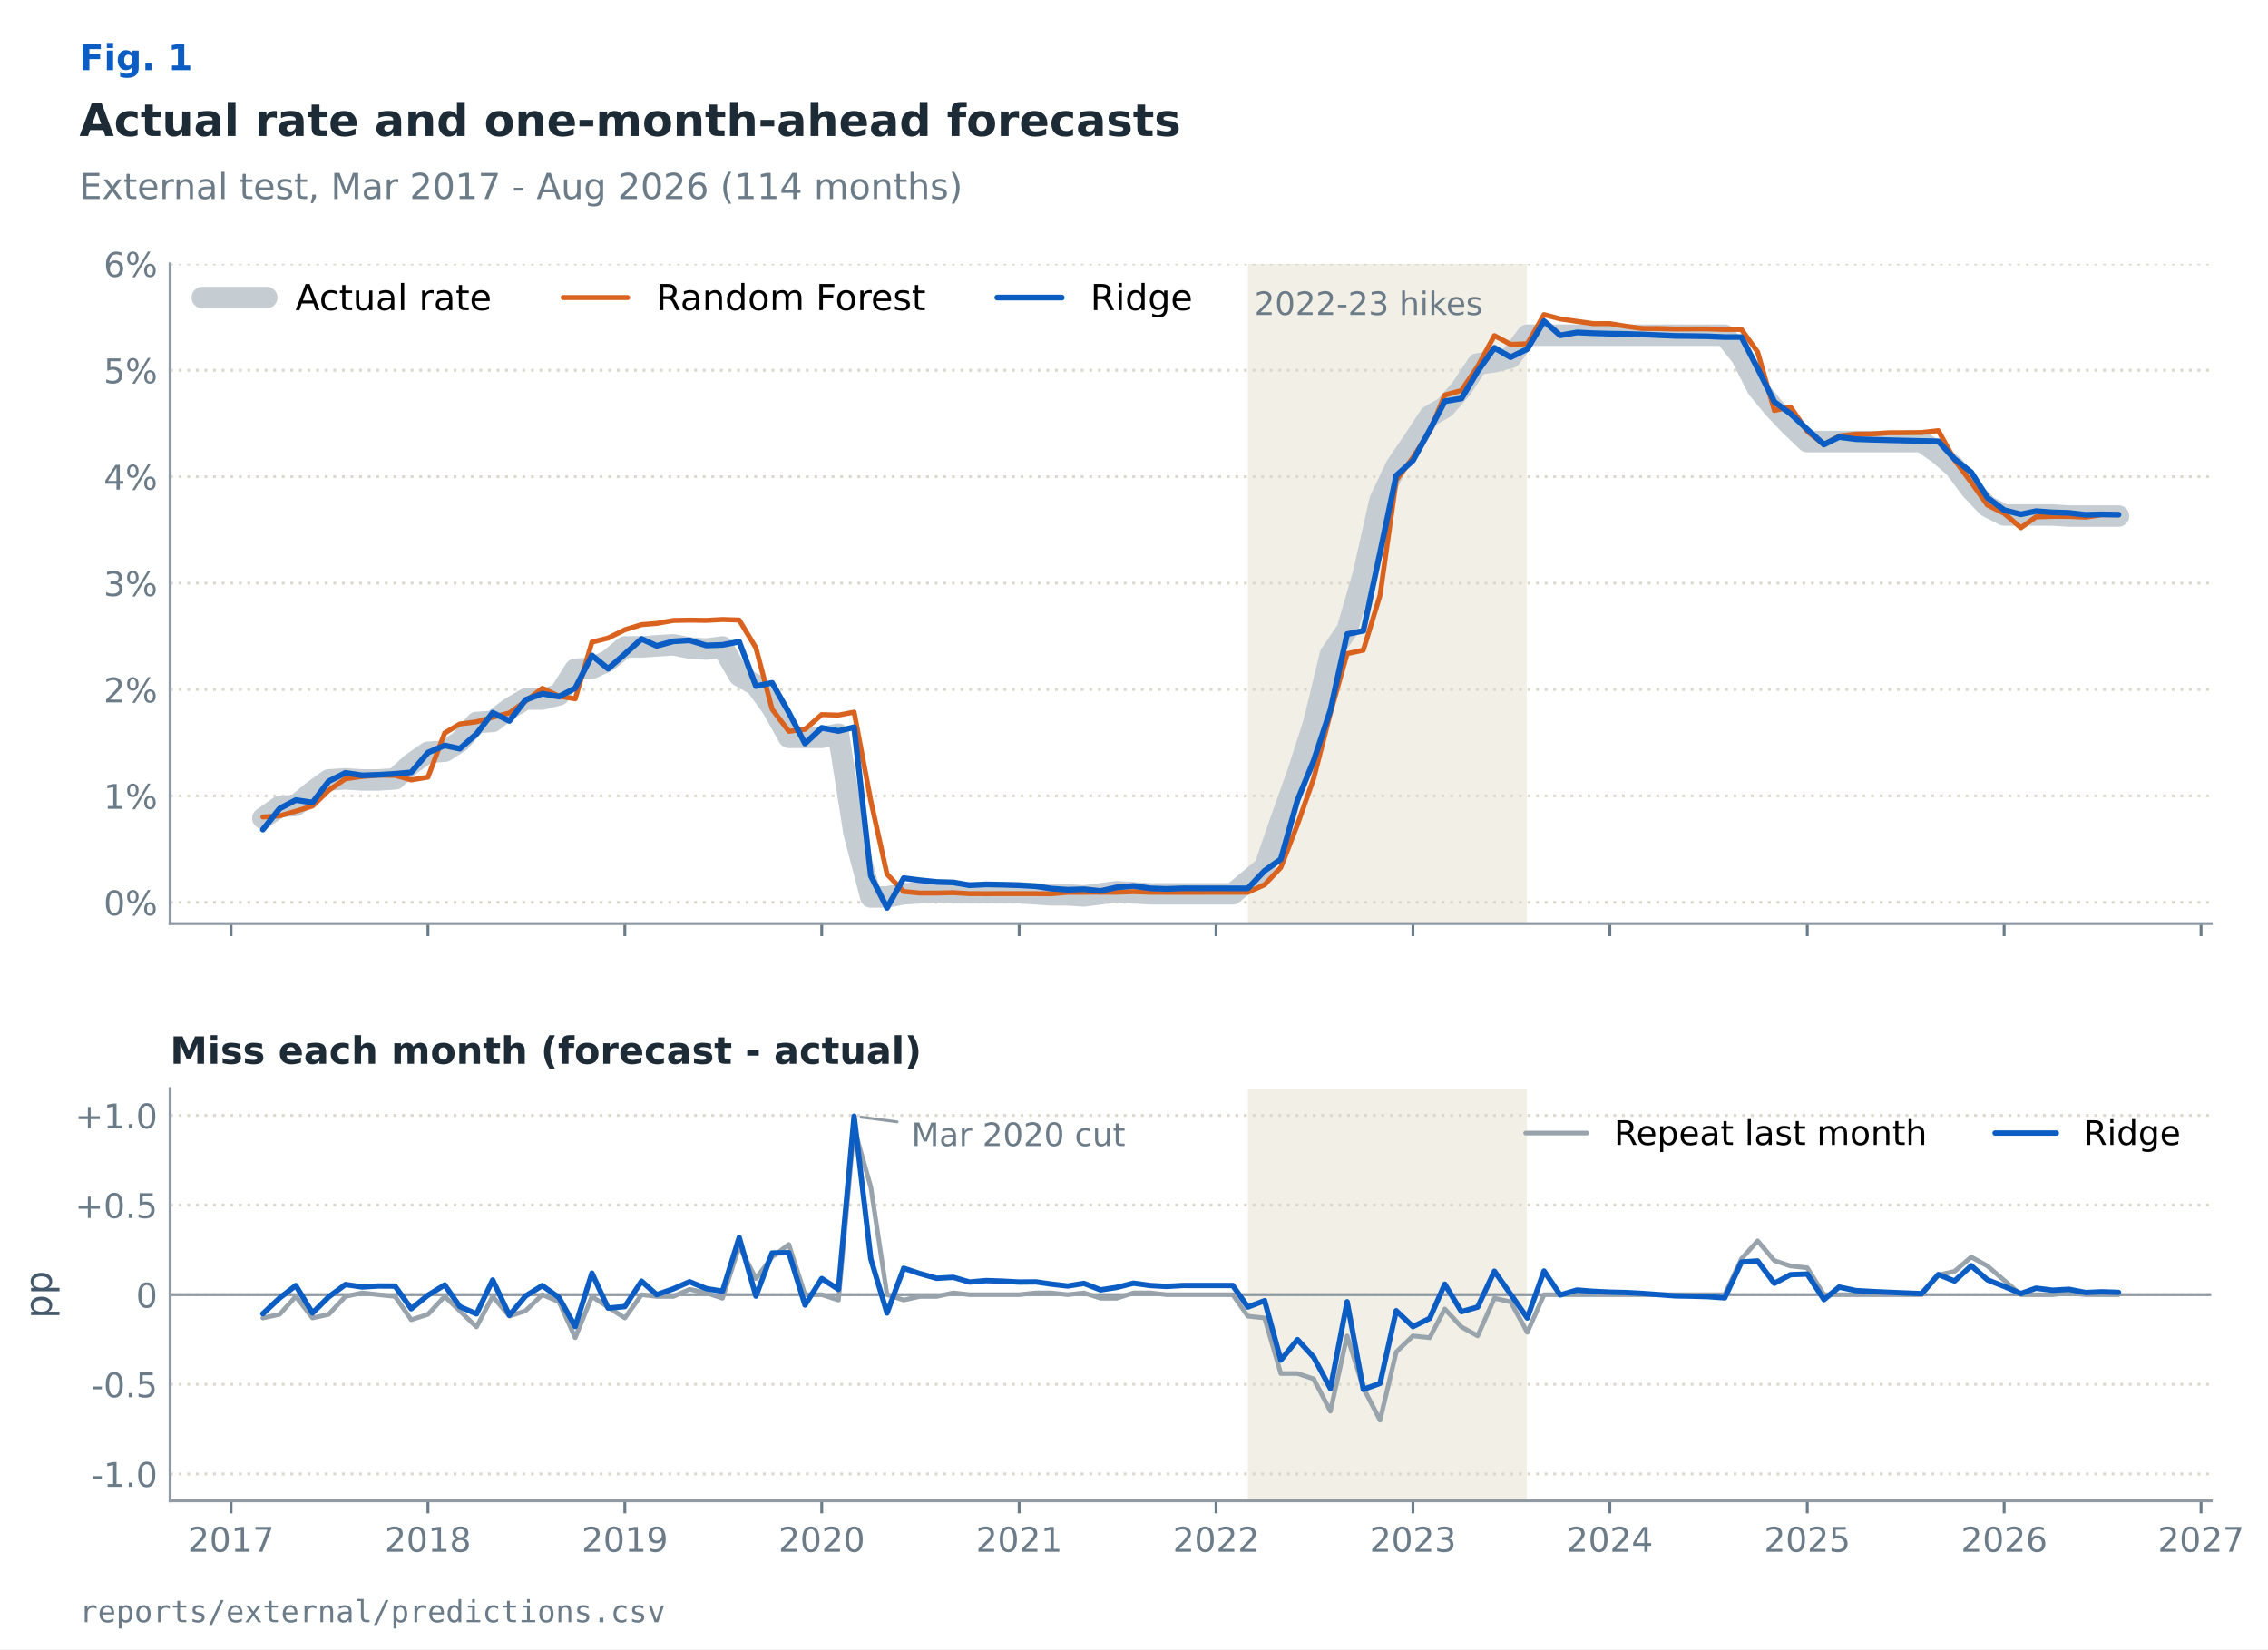
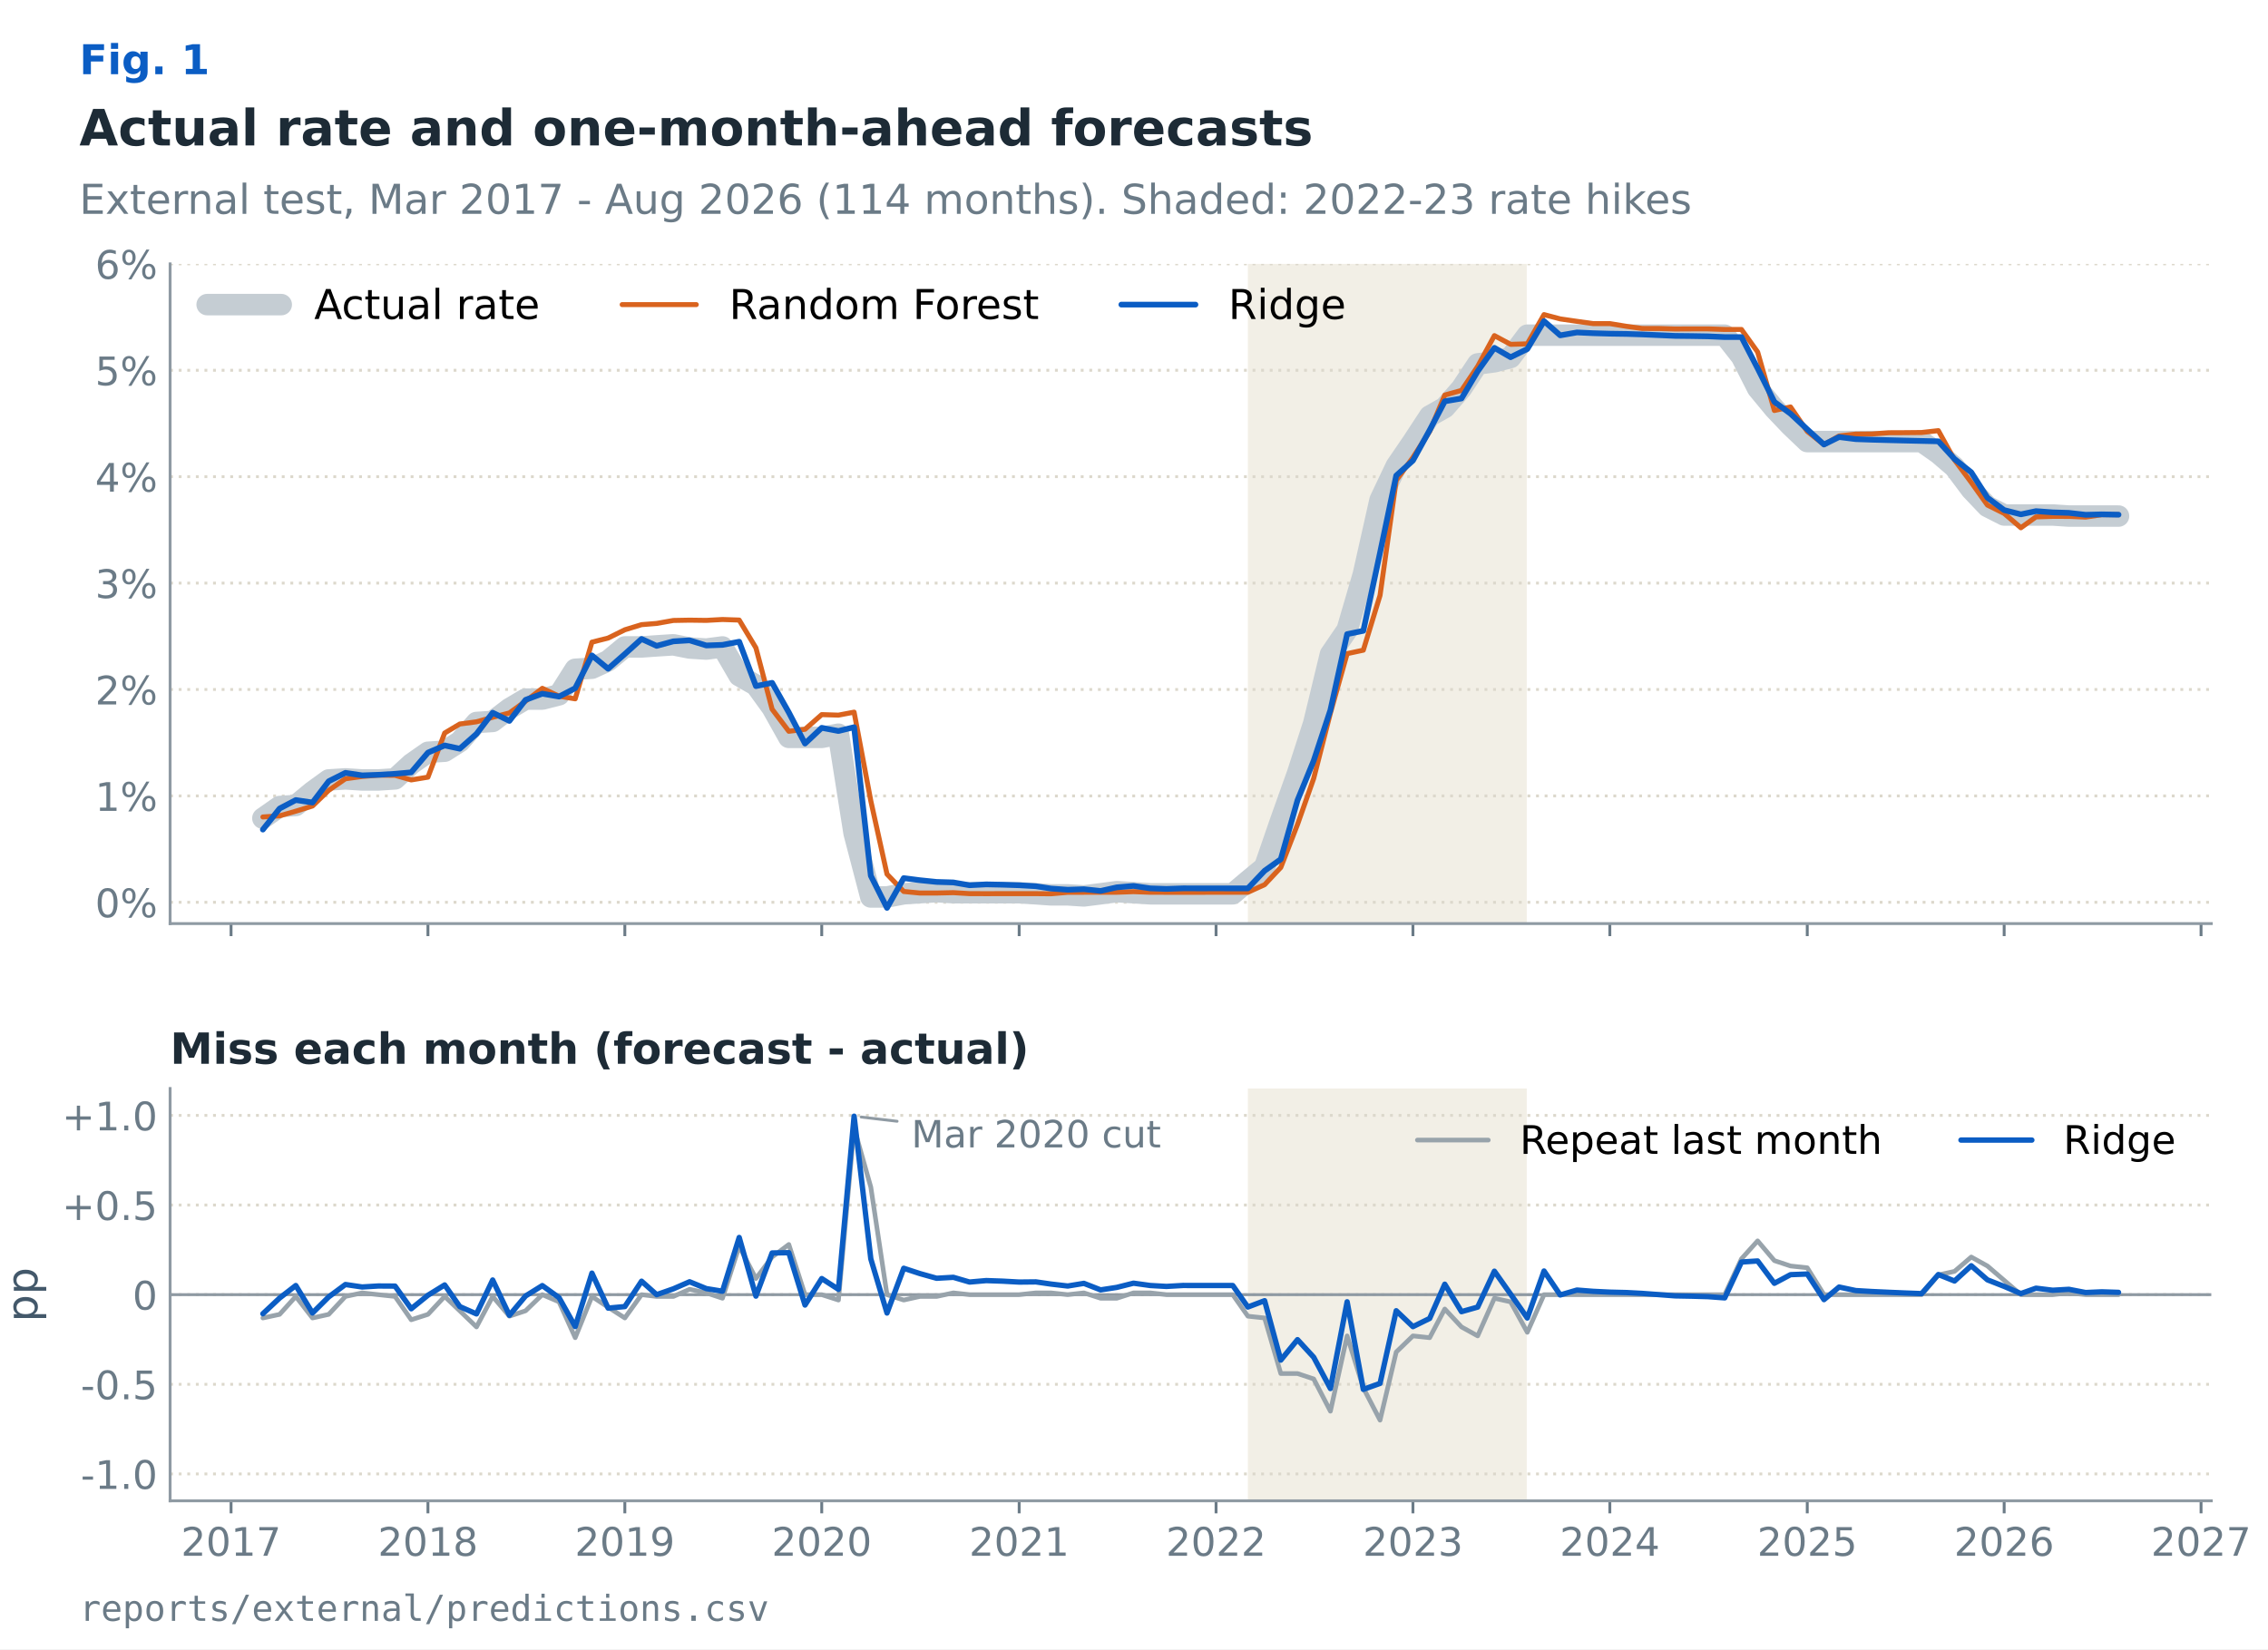
<svg xmlns="http://www.w3.org/2000/svg" xmlns:xlink="http://www.w3.org/1999/xlink" role="img" aria-label="Actual federal funds rate and one-month-ahead forecasts. Top: actual rate with Ridge and Random Forest forecasts, March 2017 to August 2026. Bottom: each month's miss for Ridge and for repeating last month's rate. Misses stay near zero except around the March 2020 cut and during the 2022-23 rate increases." width="633.6pt" height="460.8pt" viewBox="0 0 633.6 460.8" version="1.1">
  <defs>
    <style type="text/css">*{stroke-linejoin: round; stroke-linecap: butt}</style>
  </defs>
  <g id="figure_1">
    <g id="patch_1">
      <path d="M 0 460.8  L 633.6 460.8  L 633.6 0  L 0 0  z " style="fill: #ffffff" />
    </g>
    <g id="axes_1">
      <g id="patch_2">
        <path d="M 47.52 258.048  L 617.76 258.048  L 617.76 73.728  L 47.52 73.728  z " style="fill: #ffffff" />
      </g>
      <g id="patch_3">
        <path d="M 348.614 258.048  L 426.525 258.048  L 426.525 73.728  L 348.614 73.728  z " clip-path="url(#p5e1f12f2fa)" style="fill: #f2efe6" />
      </g>
      <g id="matplotlib.axis_1">
        <g id="xtick_1">
          <g id="line2d_1">
            <defs>
              <path id="m2d4528c1ce" d="M 0 0  L 0 3.5  " style="stroke: #6b7b87; stroke-width: 0.8" />
            </defs>
            <g>
              <use xlink:href="#m2d4528c1ce" x="64.549" y="258.048" style="fill: #6b7b87; stroke: #6b7b87; stroke-width: 0.8" />
            </g>
          </g>
        </g>
        <g id="xtick_2">
          <g id="line2d_2">
            <g>
              <use xlink:href="#m2d4528c1ce" x="119.553" y="258.048" style="fill: #6b7b87; stroke: #6b7b87; stroke-width: 0.8" />
            </g>
          </g>
        </g>
        <g id="xtick_3">
          <g id="line2d_3">
            <g>
              <use xlink:href="#m2d4528c1ce" x="174.558" y="258.048" style="fill: #6b7b87; stroke: #6b7b87; stroke-width: 0.8" />
            </g>
          </g>
        </g>
        <g id="xtick_4">
          <g id="line2d_4">
            <g>
              <use xlink:href="#m2d4528c1ce" x="229.563" y="258.048" style="fill: #6b7b87; stroke: #6b7b87; stroke-width: 0.8" />
            </g>
          </g>
        </g>
        <g id="xtick_5">
          <g id="line2d_5">
            <g>
              <use xlink:href="#m2d4528c1ce" x="284.718" y="258.048" style="fill: #6b7b87; stroke: #6b7b87; stroke-width: 0.8" />
            </g>
          </g>
        </g>
        <g id="xtick_6">
          <g id="line2d_6">
            <g>
              <use xlink:href="#m2d4528c1ce" x="339.723" y="258.048" style="fill: #6b7b87; stroke: #6b7b87; stroke-width: 0.8" />
            </g>
          </g>
        </g>
        <g id="xtick_7">
          <g id="line2d_7">
            <g>
              <use xlink:href="#m2d4528c1ce" x="394.727" y="258.048" style="fill: #6b7b87; stroke: #6b7b87; stroke-width: 0.8" />
            </g>
          </g>
        </g>
        <g id="xtick_8">
          <g id="line2d_8">
            <g>
              <use xlink:href="#m2d4528c1ce" x="449.732" y="258.048" style="fill: #6b7b87; stroke: #6b7b87; stroke-width: 0.8" />
            </g>
          </g>
        </g>
        <g id="xtick_9">
          <g id="line2d_9">
            <g>
              <use xlink:href="#m2d4528c1ce" x="504.887" y="258.048" style="fill: #6b7b87; stroke: #6b7b87; stroke-width: 0.8" />
            </g>
          </g>
        </g>
        <g id="xtick_10">
          <g id="line2d_10">
            <g>
              <use xlink:href="#m2d4528c1ce" x="559.892" y="258.048" style="fill: #6b7b87; stroke: #6b7b87; stroke-width: 0.8" />
            </g>
          </g>
        </g>
        <g id="xtick_11">
          <g id="line2d_11">
            <g>
              <use xlink:href="#m2d4528c1ce" x="614.897" y="258.048" style="fill: #6b7b87; stroke: #6b7b87; stroke-width: 0.8" />
            </g>
          </g>
        </g>
      </g>
      <g id="matplotlib.axis_2">
        <g id="ytick_1">
          <g id="line2d_12">
            <path d="M 47.52 252.102  L 617.76 252.102  " clip-path="url(#p5e1f12f2fa)" style="fill: none; stroke-dasharray: 0.8,1.6; stroke-dashoffset: 0; stroke: #dcd8cc; stroke-width: 0.8" />
          </g>
          <g id="line2d_13" />
          <g id="text_1">
-             <text style="font-size: 9.5px; font-family: Tahoma, Verdana, 'DejaVu Sans', sans-serif; text-anchor: end; fill: #6b7b87" x="44.02" y="255.711" transform="rotate(-0 44.02 255.7111)">0%</text>
+             <text style="font-size: 11px; font-family: Tahoma, Verdana, 'DejaVu Sans', sans-serif; text-anchor: end; fill: #6b7b87" x="44.02" y="256.281" transform="rotate(-0 44.02 256.2809)">0%</text>
          </g>
        </g>
        <g id="ytick_2">
          <g id="line2d_14">
            <path d="M 47.52 222.373  L 617.76 222.373  " clip-path="url(#p5e1f12f2fa)" style="fill: none; stroke-dasharray: 0.8,1.6; stroke-dashoffset: 0; stroke: #dcd8cc; stroke-width: 0.8" />
          </g>
          <g id="line2d_15" />
          <g id="text_2">
-             <text style="font-size: 9.5px; font-family: Tahoma, Verdana, 'DejaVu Sans', sans-serif; text-anchor: end; fill: #6b7b87" x="44.02" y="225.982" transform="rotate(-0 44.02 225.982)">1%</text>
+             <text style="font-size: 11px; font-family: Tahoma, Verdana, 'DejaVu Sans', sans-serif; text-anchor: end; fill: #6b7b87" x="44.02" y="226.552" transform="rotate(-0 44.02 226.5519)">1%</text>
          </g>
        </g>
        <g id="ytick_3">
          <g id="line2d_16">
            <path d="M 47.52 192.644  L 617.76 192.644  " clip-path="url(#p5e1f12f2fa)" style="fill: none; stroke-dasharray: 0.8,1.6; stroke-dashoffset: 0; stroke: #dcd8cc; stroke-width: 0.8" />
          </g>
          <g id="line2d_17" />
          <g id="text_3">
-             <text style="font-size: 9.5px; font-family: Tahoma, Verdana, 'DejaVu Sans', sans-serif; text-anchor: end; fill: #6b7b87" x="44.02" y="196.253" transform="rotate(-0 44.02 196.253)">2%</text>
+             <text style="font-size: 11px; font-family: Tahoma, Verdana, 'DejaVu Sans', sans-serif; text-anchor: end; fill: #6b7b87" x="44.02" y="196.823" transform="rotate(-0 44.02 196.8228)">2%</text>
          </g>
        </g>
        <g id="ytick_4">
          <g id="line2d_18">
            <path d="M 47.52 162.915  L 617.76 162.915  " clip-path="url(#p5e1f12f2fa)" style="fill: none; stroke-dasharray: 0.8,1.6; stroke-dashoffset: 0; stroke: #dcd8cc; stroke-width: 0.8" />
          </g>
          <g id="line2d_19" />
          <g id="text_4">
-             <text style="font-size: 9.5px; font-family: Tahoma, Verdana, 'DejaVu Sans', sans-serif; text-anchor: end; fill: #6b7b87" x="44.02" y="166.524" transform="rotate(-0 44.02 166.524)">3%</text>
+             <text style="font-size: 11px; font-family: Tahoma, Verdana, 'DejaVu Sans', sans-serif; text-anchor: end; fill: #6b7b87" x="44.02" y="167.094" transform="rotate(-0 44.02 167.0938)">3%</text>
          </g>
        </g>
        <g id="ytick_5">
          <g id="line2d_20">
            <path d="M 47.52 133.186  L 617.76 133.186  " clip-path="url(#p5e1f12f2fa)" style="fill: none; stroke-dasharray: 0.8,1.6; stroke-dashoffset: 0; stroke: #dcd8cc; stroke-width: 0.8" />
          </g>
          <g id="line2d_21" />
          <g id="text_5">
-             <text style="font-size: 9.5px; font-family: Tahoma, Verdana, 'DejaVu Sans', sans-serif; text-anchor: end; fill: #6b7b87" x="44.02" y="136.795" transform="rotate(-0 44.02 136.795)">4%</text>
+             <text style="font-size: 11px; font-family: Tahoma, Verdana, 'DejaVu Sans', sans-serif; text-anchor: end; fill: #6b7b87" x="44.02" y="137.365" transform="rotate(-0 44.02 137.3648)">4%</text>
          </g>
        </g>
        <g id="ytick_6">
          <g id="line2d_22">
            <path d="M 47.52 103.457  L 617.76 103.457  " clip-path="url(#p5e1f12f2fa)" style="fill: none; stroke-dasharray: 0.8,1.6; stroke-dashoffset: 0; stroke: #dcd8cc; stroke-width: 0.8" />
          </g>
          <g id="line2d_23" />
          <g id="text_6">
-             <text style="font-size: 9.5px; font-family: Tahoma, Verdana, 'DejaVu Sans', sans-serif; text-anchor: end; fill: #6b7b87" x="44.02" y="107.066" transform="rotate(-0 44.02 107.0659)">5%</text>
+             <text style="font-size: 11px; font-family: Tahoma, Verdana, 'DejaVu Sans', sans-serif; text-anchor: end; fill: #6b7b87" x="44.02" y="107.636" transform="rotate(-0 44.02 107.6357)">5%</text>
          </g>
        </g>
        <g id="ytick_7">
          <g id="line2d_24">
            <path d="M 47.52 73.728  L 617.76 73.728  " clip-path="url(#p5e1f12f2fa)" style="fill: none; stroke-dasharray: 0.8,1.6; stroke-dashoffset: 0; stroke: #dcd8cc; stroke-width: 0.8" />
          </g>
          <g id="line2d_25" />
          <g id="text_7">
-             <text style="font-size: 9.5px; font-family: Tahoma, Verdana, 'DejaVu Sans', sans-serif; text-anchor: end; fill: #6b7b87" x="44.02" y="77.337" transform="rotate(-0 44.02 77.33689)">6%</text>
+             <text style="font-size: 11px; font-family: Tahoma, Verdana, 'DejaVu Sans', sans-serif; text-anchor: end; fill: #6b7b87" x="44.02" y="77.907" transform="rotate(-0 44.02 77.90671)">6%</text>
          </g>
        </g>
      </g>
      <g id="line2d_26">
        <path d="M 73.44 228.616  L 78.112 225.346  L 82.633 225.049  L 87.304 221.184  L 91.825 217.914  L 96.497 217.617  L 101.168 217.914  L 105.689 217.914  L 110.361 217.617  L 114.882 213.454  L 119.553 210.184  L 124.225 209.887  L 128.445 207.211  L 133.116 201.86  L 137.637 201.563  L 142.309 197.995  L 146.83 195.32  L 151.501 195.32  L 156.173 194.131  L 160.694 186.996  L 165.366 186.698  L 169.887 184.617  L 174.558 180.753  L 179.23 180.753  L 183.449 180.455  L 188.121 180.158  L 192.642 181.05  L 197.313 181.347  L 201.834 180.753  L 206.506 188.779  L 211.178 191.455  L 215.699 197.698  L 220.37 206.022  L 224.891 206.022  L 229.563 206.022  L 234.234 205.13  L 238.605 232.778  L 243.276 250.616  L 247.797 250.616  L 252.469 249.724  L 256.99 249.427  L 261.661 249.129  L 266.333 249.427  L 270.854 249.427  L 275.526 249.427  L 280.047 249.427  L 284.718 249.427  L 289.39 249.724  L 293.609 250.021  L 298.281 250.021  L 302.802 250.318  L 307.473 249.724  L 311.994 249.129  L 316.666 249.427  L 321.338 249.724  L 325.859 249.724  L 330.53 249.724  L 335.051 249.724  L 339.723 249.724  L 344.394 249.724  L 348.614 246.156  L 353.286 242.292  L 357.807 229.211  L 362.478 216.13  L 366.999 202.157  L 371.671 182.834  L 376.342 175.996  L 380.863 160.537  L 385.535 139.726  L 390.056 130.213  L 394.727 123.375  L 399.399 116.241  L 403.619 113.862  L 408.29 108.511  L 412.811 101.673  L 417.483 101.079  L 422.004 99.89  L 426.675 93.646  L 431.347 93.646  L 435.868 93.646  L 440.54 93.646  L 445.06 93.646  L 449.732 93.646  L 454.404 93.646  L 458.774 93.646  L 463.446 93.646  L 467.967 93.646  L 472.638 93.646  L 477.159 93.646  L 481.831 93.646  L 486.502 99.592  L 491.023 108.511  L 495.695 114.159  L 500.216 118.916  L 504.887 123.375  L 509.559 123.375  L 513.779 123.375  L 518.45 123.375  L 522.971 123.375  L 527.643 123.375  L 532.164 123.375  L 536.835 123.375  L 541.507 126.646  L 546.028 130.51  L 550.7 136.754  L 555.22 141.51  L 559.892 143.889  L 564.564 143.889  L 568.783 143.889  L 573.455 143.889  L 577.976 144.186  L 582.647 144.186  L 587.168 144.186  L 591.84 144.186  " clip-path="url(#p5e1f12f2fa)" style="fill: none; stroke: #c5cdd3; stroke-width: 6; stroke-linecap: round" />
      </g>
      <g id="line2d_27">
        <path d="M 73.44 228.261  L 78.112 227.946  L 82.633 226.648  L 87.304 225.195  L 91.825 220.815  L 96.497 217.583  L 101.168 216.944  L 105.689 216.579  L 110.361 216.624  L 114.882 217.908  L 119.553 217.135  L 124.225 204.809  L 128.445 202.285  L 133.116 201.671  L 137.637 200.4  L 142.309 199.199  L 146.83 195.895  L 151.501 192.317  L 156.173 194.514  L 160.694 195.25  L 165.366 179.414  L 169.887 178.273  L 174.558 175.96  L 179.23 174.527  L 183.449 174.186  L 188.121 173.355  L 192.642 173.272  L 197.313 173.334  L 201.834 173.086  L 206.506 173.244  L 211.178 181.013  L 215.699 198.146  L 220.37 204.317  L 224.891 203.762  L 229.563 199.659  L 234.234 199.807  L 238.605 198.971  L 243.276 223.772  L 247.797 244.236  L 252.469 249.078  L 256.99 249.514  L 261.661 249.514  L 266.333 249.407  L 270.854 249.679  L 275.526 249.693  L 280.047 249.683  L 284.718 249.683  L 289.39 249.683  L 293.609 249.722  L 298.281 249.312  L 302.802 249.302  L 307.473 249.293  L 311.994 249.289  L 316.666 249.124  L 321.338 249.297  L 325.859 249.303  L 330.53 249.306  L 335.051 249.303  L 339.723 249.3  L 344.394 249.301  L 348.614 249.3  L 353.286 247.174  L 357.807 242.364  L 362.478 230.343  L 366.999 217.494  L 371.671 199.211  L 376.342 182.627  L 380.863 181.656  L 385.535 166.348  L 390.056 134.223  L 394.727 127.81  L 399.399 120.522  L 403.619 110.381  L 408.29 109.085  L 412.811 102.365  L 417.483 93.774  L 422.004 96.205  L 426.675 96.071  L 431.347 87.899  L 435.868 89.102  L 440.54 89.782  L 445.06 90.416  L 449.732 90.416  L 454.404 91.179  L 458.774 91.777  L 463.446 91.786  L 467.967 91.922  L 472.638 91.898  L 477.159 91.898  L 481.831 92.049  L 486.502 92.049  L 491.023 98.348  L 495.695 114.689  L 500.216 113.706  L 504.887 120.528  L 509.559 124.241  L 513.779 121.81  L 518.45 121.288  L 522.971 121.247  L 527.643 120.909  L 532.164 120.889  L 536.835 120.842  L 541.507 120.321  L 546.028 128.507  L 550.7 134.785  L 555.22 141.121  L 559.892 143.446  L 564.564 147.457  L 568.783 144.417  L 573.455 144.271  L 577.976 144.279  L 582.647 144.477  L 587.168 143.802  L 591.84 143.802  " clip-path="url(#p5e1f12f2fa)" style="fill: none; stroke: #d9631e; stroke-width: 1.4; stroke-linecap: round" />
      </g>
      <g id="patch_4">
        <path d="M 47.52 258.048  L 47.52 73.728  " style="fill: none; stroke: #8f9aa3; stroke-width: 0.8; stroke-linejoin: miter; stroke-linecap: square" />
      </g>
      <g id="patch_5">
        <path d="M 47.52 258.048  L 617.76 258.048  " style="fill: none; stroke: #8f9aa3; stroke-width: 0.8; stroke-linejoin: miter; stroke-linecap: square" />
      </g>
      <g id="line2d_28">
        <path d="M 73.44 231.779  L 78.112 225.906  L 82.633 223.532  L 87.304 224.224  L 91.825 218.285  L 96.497 215.932  L 101.168 216.638  L 105.689 216.476  L 110.361 216.195  L 114.882 215.792  L 119.553 210.281  L 124.225 208.274  L 128.445 209.185  L 133.116 205.051  L 137.637 199.13  L 142.309 201.418  L 146.83 195.537  L 151.501 193.814  L 156.173 194.621  L 160.694 192.282  L 165.366 183.126  L 169.887 186.847  L 174.558 182.728  L 179.23 178.519  L 183.449 180.455  L 188.121 179.187  L 192.642 178.908  L 197.313 180.341  L 201.834 180.182  L 206.506 179.293  L 211.178 191.696  L 215.699 190.782  L 220.37 199.06  L 224.891 207.742  L 229.563 203.35  L 234.234 204.242  L 238.605 203.181  L 243.276 244.682  L 247.797 253.658  L 252.469 245.346  L 256.99 245.93  L 261.661 246.409  L 266.333 246.549  L 270.854 247.333  L 275.526 247.092  L 280.047 247.184  L 284.718 247.337  L 289.39 247.604  L 293.609 248.263  L 298.281 248.588  L 302.802 248.443  L 307.473 248.931  L 311.994 247.922  L 316.666 247.523  L 321.338 248.204  L 325.859 248.356  L 330.53 248.198  L 335.051 248.207  L 339.723 248.203  L 344.394 248.207  L 348.614 248.207  L 353.286 243.289  L 357.807 240.063  L 362.478 223.589  L 366.999 212.533  L 371.671 198.398  L 376.342 177.176  L 380.863 176.244  L 385.535 154.443  L 390.056 132.879  L 394.727 128.677  L 399.399 120.181  L 403.619 112.126  L 408.29 111.33  L 412.811 103.733  L 417.483 97.185  L 422.004 99.798  L 426.675 97.516  L 431.347 89.72  L 435.868 93.696  L 440.54 92.882  L 445.06 93.093  L 449.732 93.228  L 454.404 93.297  L 458.774 93.436  L 463.446 93.641  L 467.967 93.845  L 472.638 93.897  L 477.159 93.974  L 481.831 94.179  L 486.502 94.179  L 491.023 102.922  L 495.695 112.274  L 500.216 115.597  L 504.887 119.953  L 509.559 124.197  L 513.779 122.111  L 518.45 122.696  L 522.971 122.855  L 527.643 122.983  L 532.164 123.096  L 536.835 123.202  L 541.507 123.308  L 546.028 128.246  L 550.7 131.955  L 555.22 139.052  L 559.892 142.517  L 564.564 143.705  L 568.783 142.813  L 573.455 143.154  L 577.976 143.297  L 582.647 143.832  L 587.168 143.714  L 591.84 143.804  " clip-path="url(#p5e1f12f2fa)" style="fill: none; stroke: #0b5dc4; stroke-width: 1.6; stroke-linecap: round" />
      </g>
-       <g id="text_8">
-         <text style="font-size: 9px; font-family: Tahoma, Verdana, 'DejaVu Sans', sans-serif; text-anchor: start; fill: #6b7b87" x="350.422" y="87.999" transform="rotate(-0 350.4223 87.99885)">2022-23 hikes</text>
-       </g>
      <g id="legend_1">
        <g id="line2d_29">
-           <path d="M 56.52 83.14  L 65.52 83.14  L 74.52 83.14  " style="fill: none; stroke: #c5cdd3; stroke-width: 6; stroke-linecap: round" />
+           <path d="M 57.87 85.105  L 68.22 85.105  L 78.57 85.105  " style="fill: none; stroke: #c5cdd3; stroke-width: 6; stroke-linecap: round" />
+         </g>
+         <g id="text_8">
+           <text style="font-size: 11.5px; font-family: Tahoma, Verdana, 'DejaVu Sans', sans-serif; text-anchor: start" x="87.77" y="89.13" transform="rotate(-0 87.77 89.1298)">Actual rate</text>
+         </g>
+         <g id="line2d_30">
+           <path d="M 173.812 85.105  L 184.162 85.105  L 194.512 85.105  " style="fill: none; stroke: #d9631e; stroke-width: 1.4; stroke-linecap: round" />
        </g>
        <g id="text_9">
-           <text style="font-size: 10px; font-family: Tahoma, Verdana, 'DejaVu Sans', sans-serif; text-anchor: start" x="82.52" y="86.64" transform="rotate(-0 82.52 86.64004)">Actual rate</text>
-         </g>
-         <g id="line2d_30">
-           <path d="M 157.339 83.14  L 166.339 83.14  L 175.339 83.14  " style="fill: none; stroke: #d9631e; stroke-width: 1.4; stroke-linecap: round" />
+           <text style="font-size: 11.5px; font-family: Tahoma, Verdana, 'DejaVu Sans', sans-serif; text-anchor: start" x="203.712" y="89.13" transform="rotate(-0 203.7116 89.1298)">Random Forest</text>
+         </g>
+         <g id="line2d_31">
+           <path d="M 313.269 85.105  L 323.619 85.105  L 333.969 85.105  " style="fill: none; stroke: #0b5dc4; stroke-width: 1.6; stroke-linecap: round" />
        </g>
        <g id="text_10">
-           <text style="font-size: 10px; font-family: Tahoma, Verdana, 'DejaVu Sans', sans-serif; text-anchor: start" x="183.339" y="86.64" transform="rotate(-0 183.3388 86.64004)">Random Forest</text>
-         </g>
-         <g id="line2d_31">
-           <path d="M 278.606 83.14  L 287.606 83.14  L 296.606 83.14  " style="fill: none; stroke: #0b5dc4; stroke-width: 1.6; stroke-linecap: round" />
-         </g>
-         <g id="text_11">
-           <text style="font-size: 10px; font-family: Tahoma, Verdana, 'DejaVu Sans', sans-serif; text-anchor: start" x="304.606" y="86.64" transform="rotate(-0 304.6059 86.64004)">Ridge</text>
+           <text style="font-size: 11.5px; font-family: Tahoma, Verdana, 'DejaVu Sans', sans-serif; text-anchor: start" x="343.169" y="89.13" transform="rotate(-0 343.1688 89.1298)">Ridge</text>
        </g>
      </g>
    </g>
    <g id="axes_2">
      <g id="patch_6">
        <path d="M 47.52 419.328  L 617.76 419.328  L 617.76 304.128  L 47.52 304.128  z " style="fill: #ffffff" />
      </g>
      <g id="patch_7">
        <path d="M 348.614 419.328  L 426.525 419.328  L 426.525 304.128  L 348.614 304.128  z " clip-path="url(#pd06da159a5)" style="fill: #f2efe6" />
      </g>
      <g id="matplotlib.axis_3">
        <g id="xtick_12">
          <g id="line2d_32">
            <g>
              <use xlink:href="#m2d4528c1ce" x="64.549" y="419.328" style="fill: #6b7b87; stroke: #6b7b87; stroke-width: 0.8" />
            </g>
          </g>
-           <g id="text_12">
-             <text style="font-size: 9.5px; font-family: Tahoma, Verdana, 'DejaVu Sans', sans-serif; text-anchor: middle; fill: #6b7b87" x="64.549" y="433.546" transform="rotate(-0 64.54884 433.5458)">2017</text>
+           <g id="text_11">
+             <text style="font-size: 11px; font-family: Tahoma, Verdana, 'DejaVu Sans', sans-serif; text-anchor: middle; fill: #6b7b87" x="64.549" y="434.685" transform="rotate(-0 64.54884 434.6854)">2017</text>
          </g>
        </g>
        <g id="xtick_13">
          <g id="line2d_33">
            <g>
              <use xlink:href="#m2d4528c1ce" x="119.553" y="419.328" style="fill: #6b7b87; stroke: #6b7b87; stroke-width: 0.8" />
            </g>
          </g>
-           <g id="text_13">
-             <text style="font-size: 9.5px; font-family: Tahoma, Verdana, 'DejaVu Sans', sans-serif; text-anchor: middle; fill: #6b7b87" x="119.553" y="433.546" transform="rotate(-0 119.5535 433.5458)">2018</text>
+           <g id="text_12">
+             <text style="font-size: 11px; font-family: Tahoma, Verdana, 'DejaVu Sans', sans-serif; text-anchor: middle; fill: #6b7b87" x="119.553" y="434.685" transform="rotate(-0 119.5535 434.6854)">2018</text>
          </g>
        </g>
        <g id="xtick_14">
          <g id="line2d_34">
            <g>
              <use xlink:href="#m2d4528c1ce" x="174.558" y="419.328" style="fill: #6b7b87; stroke: #6b7b87; stroke-width: 0.8" />
            </g>
          </g>
-           <g id="text_14">
-             <text style="font-size: 9.5px; font-family: Tahoma, Verdana, 'DejaVu Sans', sans-serif; text-anchor: middle; fill: #6b7b87" x="174.558" y="433.546" transform="rotate(-0 174.5581 433.5458)">2019</text>
+           <g id="text_13">
+             <text style="font-size: 11px; font-family: Tahoma, Verdana, 'DejaVu Sans', sans-serif; text-anchor: middle; fill: #6b7b87" x="174.558" y="434.685" transform="rotate(-0 174.5581 434.6854)">2019</text>
          </g>
        </g>
        <g id="xtick_15">
          <g id="line2d_35">
            <g>
              <use xlink:href="#m2d4528c1ce" x="229.563" y="419.328" style="fill: #6b7b87; stroke: #6b7b87; stroke-width: 0.8" />
            </g>
          </g>
-           <g id="text_15">
-             <text style="font-size: 9.5px; font-family: Tahoma, Verdana, 'DejaVu Sans', sans-serif; text-anchor: middle; fill: #6b7b87" x="229.563" y="433.546" transform="rotate(-0 229.5628 433.5458)">2020</text>
+           <g id="text_14">
+             <text style="font-size: 11px; font-family: Tahoma, Verdana, 'DejaVu Sans', sans-serif; text-anchor: middle; fill: #6b7b87" x="229.563" y="434.685" transform="rotate(-0 229.5628 434.6854)">2020</text>
          </g>
        </g>
        <g id="xtick_16">
          <g id="line2d_36">
            <g>
              <use xlink:href="#m2d4528c1ce" x="284.718" y="419.328" style="fill: #6b7b87; stroke: #6b7b87; stroke-width: 0.8" />
            </g>
          </g>
-           <g id="text_16">
-             <text style="font-size: 9.5px; font-family: Tahoma, Verdana, 'DejaVu Sans', sans-serif; text-anchor: middle; fill: #6b7b87" x="284.718" y="433.546" transform="rotate(-0 284.7181 433.5458)">2021</text>
+           <g id="text_15">
+             <text style="font-size: 11px; font-family: Tahoma, Verdana, 'DejaVu Sans', sans-serif; text-anchor: middle; fill: #6b7b87" x="284.718" y="434.685" transform="rotate(-0 284.7181 434.6854)">2021</text>
          </g>
        </g>
        <g id="xtick_17">
          <g id="line2d_37">
            <g>
              <use xlink:href="#m2d4528c1ce" x="339.723" y="419.328" style="fill: #6b7b87; stroke: #6b7b87; stroke-width: 0.8" />
            </g>
          </g>
-           <g id="text_17">
-             <text style="font-size: 9.5px; font-family: Tahoma, Verdana, 'DejaVu Sans', sans-serif; text-anchor: middle; fill: #6b7b87" x="339.723" y="433.546" transform="rotate(-0 339.7228 433.5458)">2022</text>
+           <g id="text_16">
+             <text style="font-size: 11px; font-family: Tahoma, Verdana, 'DejaVu Sans', sans-serif; text-anchor: middle; fill: #6b7b87" x="339.723" y="434.685" transform="rotate(-0 339.7228 434.6854)">2022</text>
          </g>
        </g>
        <g id="xtick_18">
          <g id="line2d_38">
            <g>
              <use xlink:href="#m2d4528c1ce" x="394.727" y="419.328" style="fill: #6b7b87; stroke: #6b7b87; stroke-width: 0.8" />
            </g>
          </g>
-           <g id="text_18">
-             <text style="font-size: 9.5px; font-family: Tahoma, Verdana, 'DejaVu Sans', sans-serif; text-anchor: middle; fill: #6b7b87" x="394.727" y="433.546" transform="rotate(-0 394.7274 433.5458)">2023</text>
+           <g id="text_17">
+             <text style="font-size: 11px; font-family: Tahoma, Verdana, 'DejaVu Sans', sans-serif; text-anchor: middle; fill: #6b7b87" x="394.727" y="434.685" transform="rotate(-0 394.7274 434.6854)">2023</text>
          </g>
        </g>
        <g id="xtick_19">
          <g id="line2d_39">
            <g>
              <use xlink:href="#m2d4528c1ce" x="449.732" y="419.328" style="fill: #6b7b87; stroke: #6b7b87; stroke-width: 0.8" />
            </g>
          </g>
-           <g id="text_19">
-             <text style="font-size: 9.5px; font-family: Tahoma, Verdana, 'DejaVu Sans', sans-serif; text-anchor: middle; fill: #6b7b87" x="449.732" y="433.546" transform="rotate(-0 449.7321 433.5458)">2024</text>
+           <g id="text_18">
+             <text style="font-size: 11px; font-family: Tahoma, Verdana, 'DejaVu Sans', sans-serif; text-anchor: middle; fill: #6b7b87" x="449.732" y="434.685" transform="rotate(-0 449.7321 434.6854)">2024</text>
          </g>
        </g>
        <g id="xtick_20">
          <g id="line2d_40">
            <g>
              <use xlink:href="#m2d4528c1ce" x="504.887" y="419.328" style="fill: #6b7b87; stroke: #6b7b87; stroke-width: 0.8" />
            </g>
          </g>
-           <g id="text_20">
-             <text style="font-size: 9.5px; font-family: Tahoma, Verdana, 'DejaVu Sans', sans-serif; text-anchor: middle; fill: #6b7b87" x="504.887" y="433.546" transform="rotate(-0 504.8874 433.5458)">2025</text>
+           <g id="text_19">
+             <text style="font-size: 11px; font-family: Tahoma, Verdana, 'DejaVu Sans', sans-serif; text-anchor: middle; fill: #6b7b87" x="504.887" y="434.685" transform="rotate(-0 504.8874 434.6854)">2025</text>
          </g>
        </g>
        <g id="xtick_21">
          <g id="line2d_41">
            <g>
              <use xlink:href="#m2d4528c1ce" x="559.892" y="419.328" style="fill: #6b7b87; stroke: #6b7b87; stroke-width: 0.8" />
            </g>
          </g>
-           <g id="text_21">
-             <text style="font-size: 9.5px; font-family: Tahoma, Verdana, 'DejaVu Sans', sans-serif; text-anchor: middle; fill: #6b7b87" x="559.892" y="433.546" transform="rotate(-0 559.8921 433.5458)">2026</text>
+           <g id="text_20">
+             <text style="font-size: 11px; font-family: Tahoma, Verdana, 'DejaVu Sans', sans-serif; text-anchor: middle; fill: #6b7b87" x="559.892" y="434.685" transform="rotate(-0 559.8921 434.6854)">2026</text>
          </g>
        </g>
        <g id="xtick_22">
          <g id="line2d_42">
            <g>
              <use xlink:href="#m2d4528c1ce" x="614.897" y="419.328" style="fill: #6b7b87; stroke: #6b7b87; stroke-width: 0.8" />
            </g>
          </g>
-           <g id="text_22">
-             <text style="font-size: 9.5px; font-family: Tahoma, Verdana, 'DejaVu Sans', sans-serif; text-anchor: middle; fill: #6b7b87" x="614.897" y="433.546" transform="rotate(-0 614.8967 433.5458)">2027</text>
+           <g id="text_21">
+             <text style="font-size: 11px; font-family: Tahoma, Verdana, 'DejaVu Sans', sans-serif; text-anchor: middle; fill: #6b7b87" x="614.897" y="434.685" transform="rotate(-0 614.8967 434.6854)">2027</text>
          </g>
        </g>
      </g>
      <g id="matplotlib.axis_4">
        <g id="ytick_8">
          <g id="line2d_43">
            <path d="M 47.52 411.815  L 617.76 411.815  " clip-path="url(#pd06da159a5)" style="fill: none; stroke-dasharray: 0.8,1.6; stroke-dashoffset: 0; stroke: #dcd8cc; stroke-width: 0.8" />
          </g>
          <g id="line2d_44" />
-           <g id="text_23">
-             <text style="font-size: 9.5px; font-family: Tahoma, Verdana, 'DejaVu Sans', sans-serif; text-anchor: end; fill: #6b7b87" x="44.02" y="415.424" transform="rotate(-0 44.02 415.4238)">-1.0</text>
+           <g id="text_22">
+             <text style="font-size: 11px; font-family: Tahoma, Verdana, 'DejaVu Sans', sans-serif; text-anchor: end; fill: #6b7b87" x="44.02" y="415.994" transform="rotate(-0 44.02 415.9937)">-1.0</text>
          </g>
        </g>
        <g id="ytick_9">
          <g id="line2d_45">
            <path d="M 47.52 386.771  L 617.76 386.771  " clip-path="url(#pd06da159a5)" style="fill: none; stroke-dasharray: 0.8,1.6; stroke-dashoffset: 0; stroke: #dcd8cc; stroke-width: 0.8" />
          </g>
          <g id="line2d_46" />
-           <g id="text_24">
-             <text style="font-size: 9.5px; font-family: Tahoma, Verdana, 'DejaVu Sans', sans-serif; text-anchor: end; fill: #6b7b87" x="44.02" y="390.38" transform="rotate(-0 44.02 390.3804)">-0.5</text>
+           <g id="text_23">
+             <text style="font-size: 11px; font-family: Tahoma, Verdana, 'DejaVu Sans', sans-serif; text-anchor: end; fill: #6b7b87" x="44.02" y="390.95" transform="rotate(-0 44.02 390.9502)">-0.5</text>
          </g>
        </g>
        <g id="ytick_10">
          <g id="line2d_47">
            <path d="M 47.52 361.728  L 617.76 361.728  " clip-path="url(#pd06da159a5)" style="fill: none; stroke-dasharray: 0.8,1.6; stroke-dashoffset: 0; stroke: #dcd8cc; stroke-width: 0.8" />
          </g>
          <g id="line2d_48" />
-           <g id="text_25">
-             <text style="font-size: 9.5px; font-family: Tahoma, Verdana, 'DejaVu Sans', sans-serif; text-anchor: end; fill: #6b7b87" x="44.02" y="365.337" transform="rotate(-0 44.02 365.3369)">0</text>
+           <g id="text_24">
+             <text style="font-size: 11px; font-family: Tahoma, Verdana, 'DejaVu Sans', sans-serif; text-anchor: end; fill: #6b7b87" x="44.02" y="365.907" transform="rotate(-0 44.02 365.9067)">0</text>
          </g>
        </g>
        <g id="ytick_11">
          <g id="line2d_49">
            <path d="M 47.52 336.685  L 617.76 336.685  " clip-path="url(#pd06da159a5)" style="fill: none; stroke-dasharray: 0.8,1.6; stroke-dashoffset: 0; stroke: #dcd8cc; stroke-width: 0.8" />
          </g>
          <g id="line2d_50" />
-           <g id="text_26">
-             <text style="font-size: 9.5px; font-family: Tahoma, Verdana, 'DejaVu Sans', sans-serif; text-anchor: end; fill: #6b7b87" x="44.02" y="340.293" transform="rotate(-0 44.02 340.2934)">+0.5</text>
+           <g id="text_25">
+             <text style="font-size: 11px; font-family: Tahoma, Verdana, 'DejaVu Sans', sans-serif; text-anchor: end; fill: #6b7b87" x="44.02" y="340.863" transform="rotate(-0 44.02 340.8632)">+0.5</text>
          </g>
        </g>
        <g id="ytick_12">
          <g id="line2d_51">
            <path d="M 47.52 311.641  L 617.76 311.641  " clip-path="url(#pd06da159a5)" style="fill: none; stroke-dasharray: 0.8,1.6; stroke-dashoffset: 0; stroke: #dcd8cc; stroke-width: 0.8" />
          </g>
          <g id="line2d_52" />
-           <g id="text_27">
-             <text style="font-size: 9.5px; font-family: Tahoma, Verdana, 'DejaVu Sans', sans-serif; text-anchor: end; fill: #6b7b87" x="44.02" y="315.25" transform="rotate(-0 44.02 315.2499)">+1.0</text>
-           </g>
-         </g>
-         <g id="text_28">
-           <text style="font-size: 10.5px; font-family: Tahoma, Verdana, 'DejaVu Sans', sans-serif; text-anchor: middle; fill: #43586a" x="14.429" y="361.728" transform="rotate(-90 14.42887 361.728)">pp</text>
+           <g id="text_26">
+             <text style="font-size: 11px; font-family: Tahoma, Verdana, 'DejaVu Sans', sans-serif; text-anchor: end; fill: #6b7b87" x="44.02" y="315.82" transform="rotate(-0 44.02 315.8198)">+1.0</text>
+           </g>
+         </g>
+         <g id="text_27">
+           <text style="font-size: 12px; font-family: Tahoma, Verdana, 'DejaVu Sans', sans-serif; text-anchor: middle; fill: #43586a" x="10.426" y="361.728" transform="rotate(-90 10.42609 361.728)">pp</text>
        </g>
      </g>
      <g id="line2d_53">
        <path d="M 47.52 361.728  L 617.76 361.728  " clip-path="url(#pd06da159a5)" style="fill: none; stroke: #8f9aa3; stroke-width: 0.8; stroke-linecap: round" />
      </g>
      <g id="line2d_54">
        <path d="M 73.44 368.239  L 78.112 367.238  L 82.633 362.229  L 87.304 368.239  L 91.825 367.238  L 96.497 362.229  L 101.168 361.227  L 105.689 361.728  L 110.361 362.229  L 114.882 368.74  L 119.553 367.238  L 124.225 362.229  L 128.445 366.236  L 133.116 370.744  L 137.637 362.229  L 142.309 367.738  L 146.83 366.236  L 151.501 361.728  L 156.173 363.731  L 160.694 373.749  L 165.366 362.229  L 169.887 365.234  L 174.558 368.239  L 179.23 361.728  L 183.449 362.229  L 188.121 362.229  L 192.642 360.225  L 197.313 361.227  L 201.834 362.73  L 206.506 348.205  L 211.178 357.22  L 215.699 351.21  L 220.37 347.704  L 224.891 361.728  L 229.563 361.728  L 234.234 363.231  L 238.605 315.147  L 243.276 331.676  L 247.797 361.728  L 252.469 363.231  L 256.99 362.229  L 261.661 362.229  L 266.333 361.227  L 270.854 361.728  L 275.526 361.728  L 280.047 361.728  L 284.718 361.728  L 289.39 361.227  L 293.609 361.227  L 298.281 361.728  L 302.802 361.227  L 307.473 362.73  L 311.994 362.73  L 316.666 361.227  L 321.338 361.227  L 325.859 361.728  L 330.53 361.728  L 335.051 361.728  L 339.723 361.728  L 344.394 361.728  L 348.614 367.738  L 353.286 368.239  L 357.807 383.766  L 362.478 383.766  L 366.999 385.269  L 371.671 394.285  L 376.342 373.248  L 380.863 387.773  L 385.535 396.789  L 390.056 377.756  L 394.727 373.248  L 399.399 373.749  L 403.619 365.735  L 408.29 370.744  L 412.811 373.248  L 417.483 362.73  L 422.004 363.731  L 426.675 372.246  L 431.347 361.728  L 435.868 361.728  L 440.54 361.728  L 445.06 361.728  L 449.732 361.728  L 454.404 361.728  L 458.774 361.728  L 463.446 361.728  L 467.967 361.728  L 472.638 361.728  L 477.159 361.728  L 481.831 361.728  L 486.502 351.711  L 491.023 346.702  L 495.695 352.211  L 500.216 353.714  L 504.887 354.215  L 509.559 361.728  L 513.779 361.728  L 518.45 361.728  L 522.971 361.728  L 527.643 361.728  L 532.164 361.728  L 536.835 361.728  L 541.507 356.218  L 546.028 355.217  L 550.7 351.21  L 555.22 353.714  L 559.892 357.721  L 564.564 361.728  L 568.783 361.728  L 573.455 361.728  L 577.976 361.227  L 582.647 361.728  L 587.168 361.728  L 591.84 361.728  " clip-path="url(#pd06da159a5)" style="fill: none; stroke: #98a3ab; stroke-width: 1.3; stroke-linecap: round" />
      </g>
      <g id="line2d_55">
        <path d="M 73.44 367.056  L 78.112 362.672  L 82.633 359.172  L 87.304 366.85  L 91.825 362.353  L 96.497 358.89  L 101.168 359.579  L 105.689 359.305  L 110.361 359.333  L 114.882 365.667  L 119.553 361.891  L 124.225 359.011  L 128.445 365.053  L 133.116 367.104  L 137.637 357.63  L 142.309 367.495  L 146.83 362.093  L 151.501 359.191  L 156.173 362.554  L 160.694 370.635  L 165.366 355.71  L 169.887 365.484  L 174.558 365.056  L 179.23 357.964  L 183.449 361.728  L 188.121 360.092  L 192.642 358.12  L 197.313 360.033  L 201.834 360.767  L 206.506 345.746  L 211.178 362.134  L 215.699 350.076  L 220.37 349.999  L 224.891 364.626  L 229.563 357.226  L 234.234 360.232  L 238.605 311.863  L 243.276 351.73  L 247.797 366.854  L 252.469 354.352  L 256.99 355.837  L 261.661 357.146  L 266.333 356.88  L 270.854 358.201  L 275.526 357.795  L 280.047 357.95  L 284.718 358.207  L 289.39 358.157  L 293.609 358.766  L 298.281 359.314  L 302.802 358.569  L 307.473 360.392  L 311.994 359.695  L 316.666 358.521  L 321.338 359.168  L 325.859 359.424  L 330.53 359.156  L 335.051 359.172  L 339.723 359.166  L 344.394 359.172  L 348.614 365.182  L 353.286 363.409  L 357.807 380.011  L 362.478 374.294  L 366.999 379.209  L 371.671 387.95  L 376.342 363.716  L 380.863 388.191  L 385.535 386.522  L 390.056 366.219  L 394.727 370.66  L 399.399 368.367  L 403.619 358.803  L 408.29 366.477  L 412.811 365.198  L 417.483 355.168  L 422.004 361.574  L 426.675 368.248  L 431.347 355.113  L 435.868 361.812  L 440.54 360.439  L 445.06 360.796  L 449.732 361.023  L 454.404 361.14  L 458.774 361.373  L 463.446 361.72  L 467.967 362.063  L 472.638 362.15  L 477.159 362.279  L 481.831 362.626  L 486.502 352.608  L 491.023 352.313  L 495.695 358.552  L 500.216 356.136  L 504.887 355.961  L 509.559 363.112  L 513.779 359.598  L 518.45 360.583  L 522.971 360.851  L 527.643 361.067  L 532.164 361.257  L 536.835 361.436  L 541.507 356.104  L 546.028 357.913  L 550.7 353.644  L 555.22 357.586  L 559.892 359.417  L 564.564 361.419  L 568.783 359.916  L 573.455 360.491  L 577.976 360.231  L 582.647 361.132  L 587.168 360.933  L 591.84 361.085  " clip-path="url(#pd06da159a5)" style="fill: none; stroke: #0b5dc4; stroke-width: 1.5; stroke-linecap: round" />
      </g>
      <g id="patch_8">
        <path d="M 47.52 419.328  L 47.52 304.128  " style="fill: none; stroke: #8f9aa3; stroke-width: 0.8; stroke-linejoin: miter; stroke-linecap: square" />
      </g>
      <g id="patch_9">
        <path d="M 47.52 419.328  L 617.76 419.328  " style="fill: none; stroke: #8f9aa3; stroke-width: 0.8; stroke-linejoin: miter; stroke-linecap: square" />
      </g>
+       <g id="text_28">
+         <text style="font-weight: 700; font-size: 12px; font-family: Tahoma, Verdana, 'DejaVu Sans', sans-serif; text-anchor: start; fill: #1d2b36" x="47.52" y="297.216" transform="rotate(-0 47.52 297.216)">Miss each month (forecast - actual)</text>
+       </g>
+       <g id="patch_10">
+         <path d="M 250.62 313.28  Q 245.605 312.688 240.591 312.097  " style="fill: none; stroke: #8f9aa3; stroke-width: 0.8; stroke-linecap: round" />
+       </g>
      <g id="text_29">
-         <text style="font-weight: 700; font-size: 10.5px; font-family: Tahoma, Verdana, 'DejaVu Sans', sans-serif; text-anchor: start; fill: #1d2b36" x="47.52" y="297.216" transform="rotate(-0 47.52 297.216)">Miss each month (forecast - actual)</text>
-       </g>
-       <g id="patch_10">
-         <path d="M 250.621 313.434  Q 245.603 312.777 240.585 312.121  " style="fill: none; stroke: #8f9aa3; stroke-width: 0.8; stroke-linecap: round" />
-       </g>
-       <g id="text_30">
-         <text style="font-size: 9px; font-family: Tahoma, Verdana, 'DejaVu Sans', sans-serif; text-anchor: start; fill: #6b7b87" x="254.605" y="320.2" transform="rotate(-0 254.6047 320.2004)">Mar 2020 cut</text>
+         <text style="font-size: 10.5px; font-family: Tahoma, Verdana, 'DejaVu Sans', sans-serif; text-anchor: start; fill: #6b7b87" x="254.605" y="320.59" transform="rotate(-0 254.6047 320.5901)">Mar 2020 cut</text>
      </g>
      <g id="legend_2">
        <g id="line2d_56">
-           <path d="M 426.215 316.572  L 434.765 316.572  L 443.315 316.572  " style="fill: none; stroke: #98a3ab; stroke-width: 1.3; stroke-linecap: round" />
+           <path d="M 395.971 318.536  L 405.871 318.536  L 415.771 318.536  " style="fill: none; stroke: #98a3ab; stroke-width: 1.3; stroke-linecap: round" />
+         </g>
+         <g id="text_30">
+           <text style="font-size: 11px; font-family: Tahoma, Verdana, 'DejaVu Sans', sans-serif; text-anchor: start" x="424.571" y="322.386" transform="rotate(-0 424.5708 322.3863)">Repeat last month</text>
+         </g>
+         <g id="line2d_57">
+           <path d="M 547.826 318.536  L 557.726 318.536  L 567.626 318.536  " style="fill: none; stroke: #0b5dc4; stroke-width: 1.5; stroke-linecap: round" />
        </g>
        <g id="text_31">
-           <text style="font-size: 9.5px; font-family: Tahoma, Verdana, 'DejaVu Sans', sans-serif; text-anchor: start" x="450.915" y="319.897" transform="rotate(-0 450.9148 319.8965)">Repeat last month</text>
-         </g>
-         <g id="line2d_57">
-           <path d="M 557.362 316.572  L 565.912 316.572  L 574.462 316.572  " style="fill: none; stroke: #0b5dc4; stroke-width: 1.5; stroke-linecap: round" />
-         </g>
-         <g id="text_32">
-           <text style="font-size: 9.5px; font-family: Tahoma, Verdana, 'DejaVu Sans', sans-serif; text-anchor: start" x="582.062" y="319.897" transform="rotate(-0 582.0623 319.8965)">Ridge</text>
-         </g>
-       </g>
+           <text style="font-size: 11px; font-family: Tahoma, Verdana, 'DejaVu Sans', sans-serif; text-anchor: start" x="576.426" y="322.386" transform="rotate(-0 576.4258 322.3863)">Ridge</text>
+         </g>
+       </g>
+     </g>
+     <g id="text_32">
+       <text style="font-weight: 700; font-size: 11.5px; font-family: Tahoma, Verdana, 'DejaVu Sans', sans-serif; text-anchor: start; fill: #0b5dc4" x="22.176" y="20.738" transform="rotate(-0 22.176 20.7382)">Fig. 1</text>
    </g>
    <g id="text_33">
-       <text style="font-weight: 700; font-size: 10px; font-family: Tahoma, Verdana, 'DejaVu Sans', sans-serif; text-anchor: start; fill: #0b5dc4" x="22.176" y="19.598" transform="rotate(-0 22.176 19.59844)">Fig. 1</text>
+       <text style="font-weight: 700; font-size: 14px; font-family: Tahoma, Verdana, 'DejaVu Sans', sans-serif; text-anchor: start; fill: #1d2b36" x="22.176" y="40.638" transform="rotate(-0 22.176 40.63781)">Actual rate and one-month-ahead forecasts</text>
    </g>
    <g id="text_34">
-       <text style="font-weight: 700; font-size: 12.5px; font-family: Tahoma, Verdana, 'DejaVu Sans', sans-serif; text-anchor: start; fill: #1d2b36" x="22.176" y="37.998" transform="rotate(-0 22.176 37.99805)">Actual rate and one-month-ahead forecasts</text>
+       <text style="font-size: 11.5px; font-family: Tahoma, Verdana, 'DejaVu Sans', sans-serif; text-anchor: start; fill: #6b7b87" x="22.176" y="59.738" transform="rotate(-0 22.176 59.7382)">External test, Mar 2017 - Aug 2026 (114 months). Shaded: 2022-23 rate hikes</text>
    </g>
    <g id="text_35">
-       <text style="font-size: 10px; font-family: Tahoma, Verdana, 'DejaVu Sans', sans-serif; text-anchor: start; fill: #6b7b87" x="22.176" y="55.598" transform="rotate(-0 22.176 55.59844)">External test, Mar 2017 - Aug 2026 (114 months)</text>
-     </g>
-     <g id="text_36">
-       <text style="font-size: 8.5px; font-family: Consolas, Menlo, 'DejaVu Sans Mono', monospace; text-anchor: start; fill: #6b7b87" x="22.176" y="453.228" transform="rotate(-0 22.176 453.2284)">reports/external/predictions.csv</text>
+       <text style="font-size: 10px; font-family: Consolas, Menlo, 'DejaVu Sans Mono', monospace; text-anchor: start; fill: #6b7b87" x="22.176" y="452.868" transform="rotate(-0 22.176 452.8681)">reports/external/predictions.csv</text>
    </g>
  </g>
  <defs>
    <clipPath id="p5e1f12f2fa">
      <rect x="47.52" y="73.728" width="570.24" height="184.32" />
    </clipPath>
    <clipPath id="pd06da159a5">
      <rect x="47.52" y="304.128" width="570.24" height="115.2" />
    </clipPath>
  </defs>
</svg>
